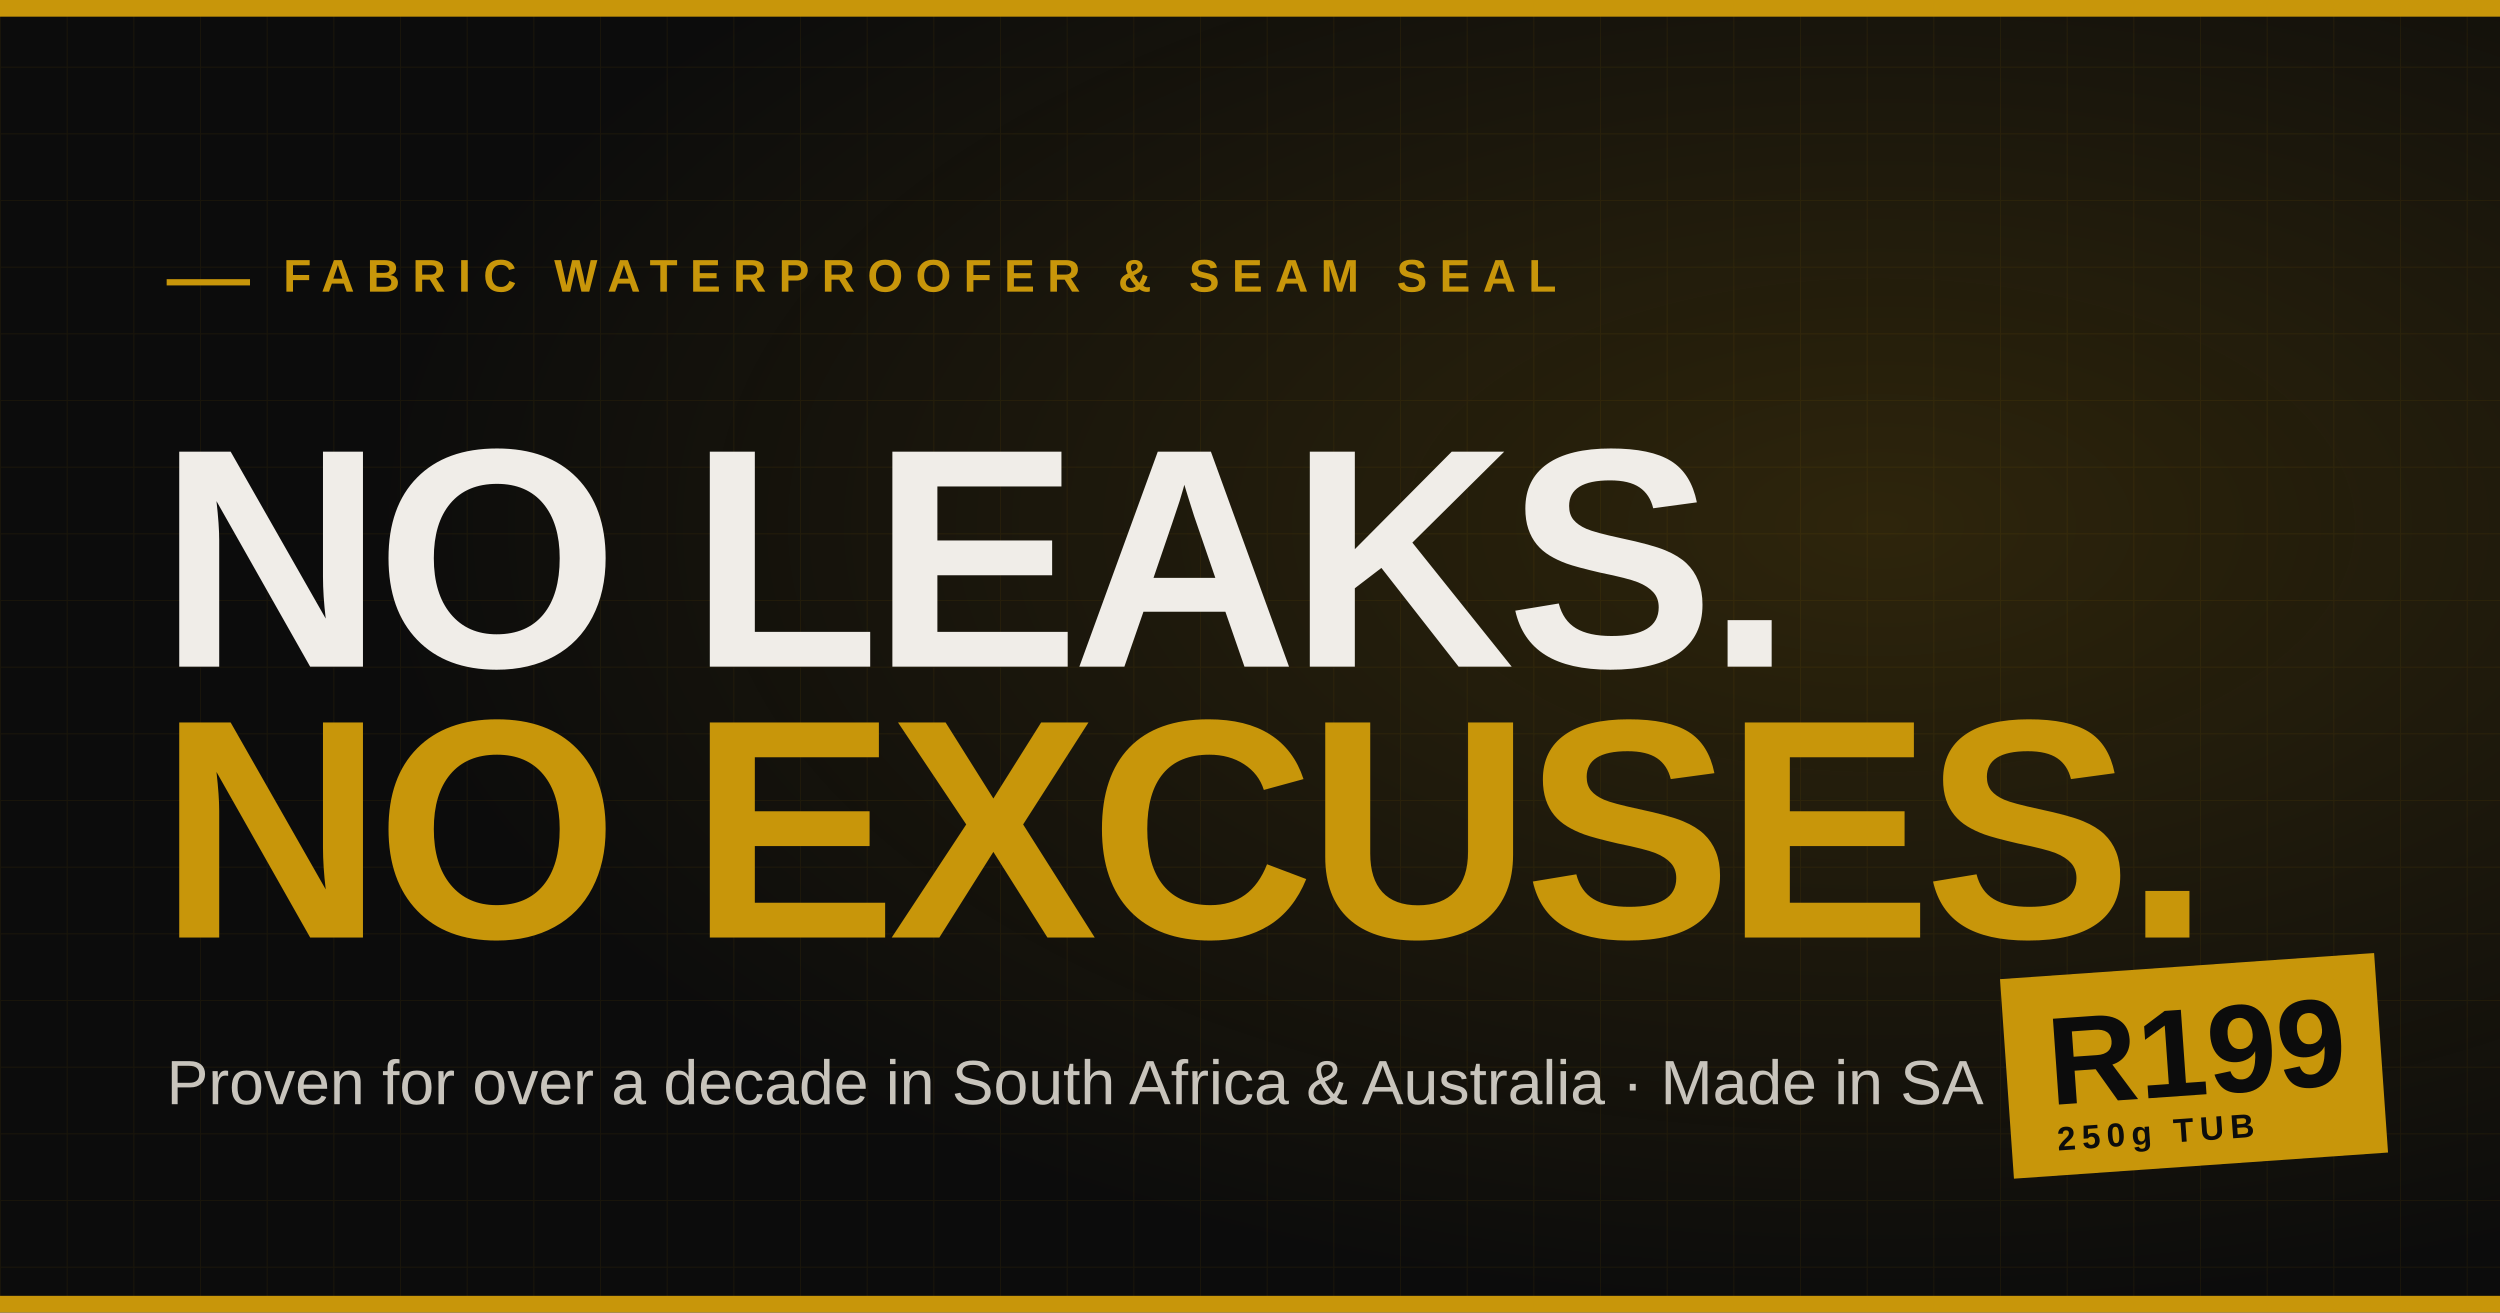
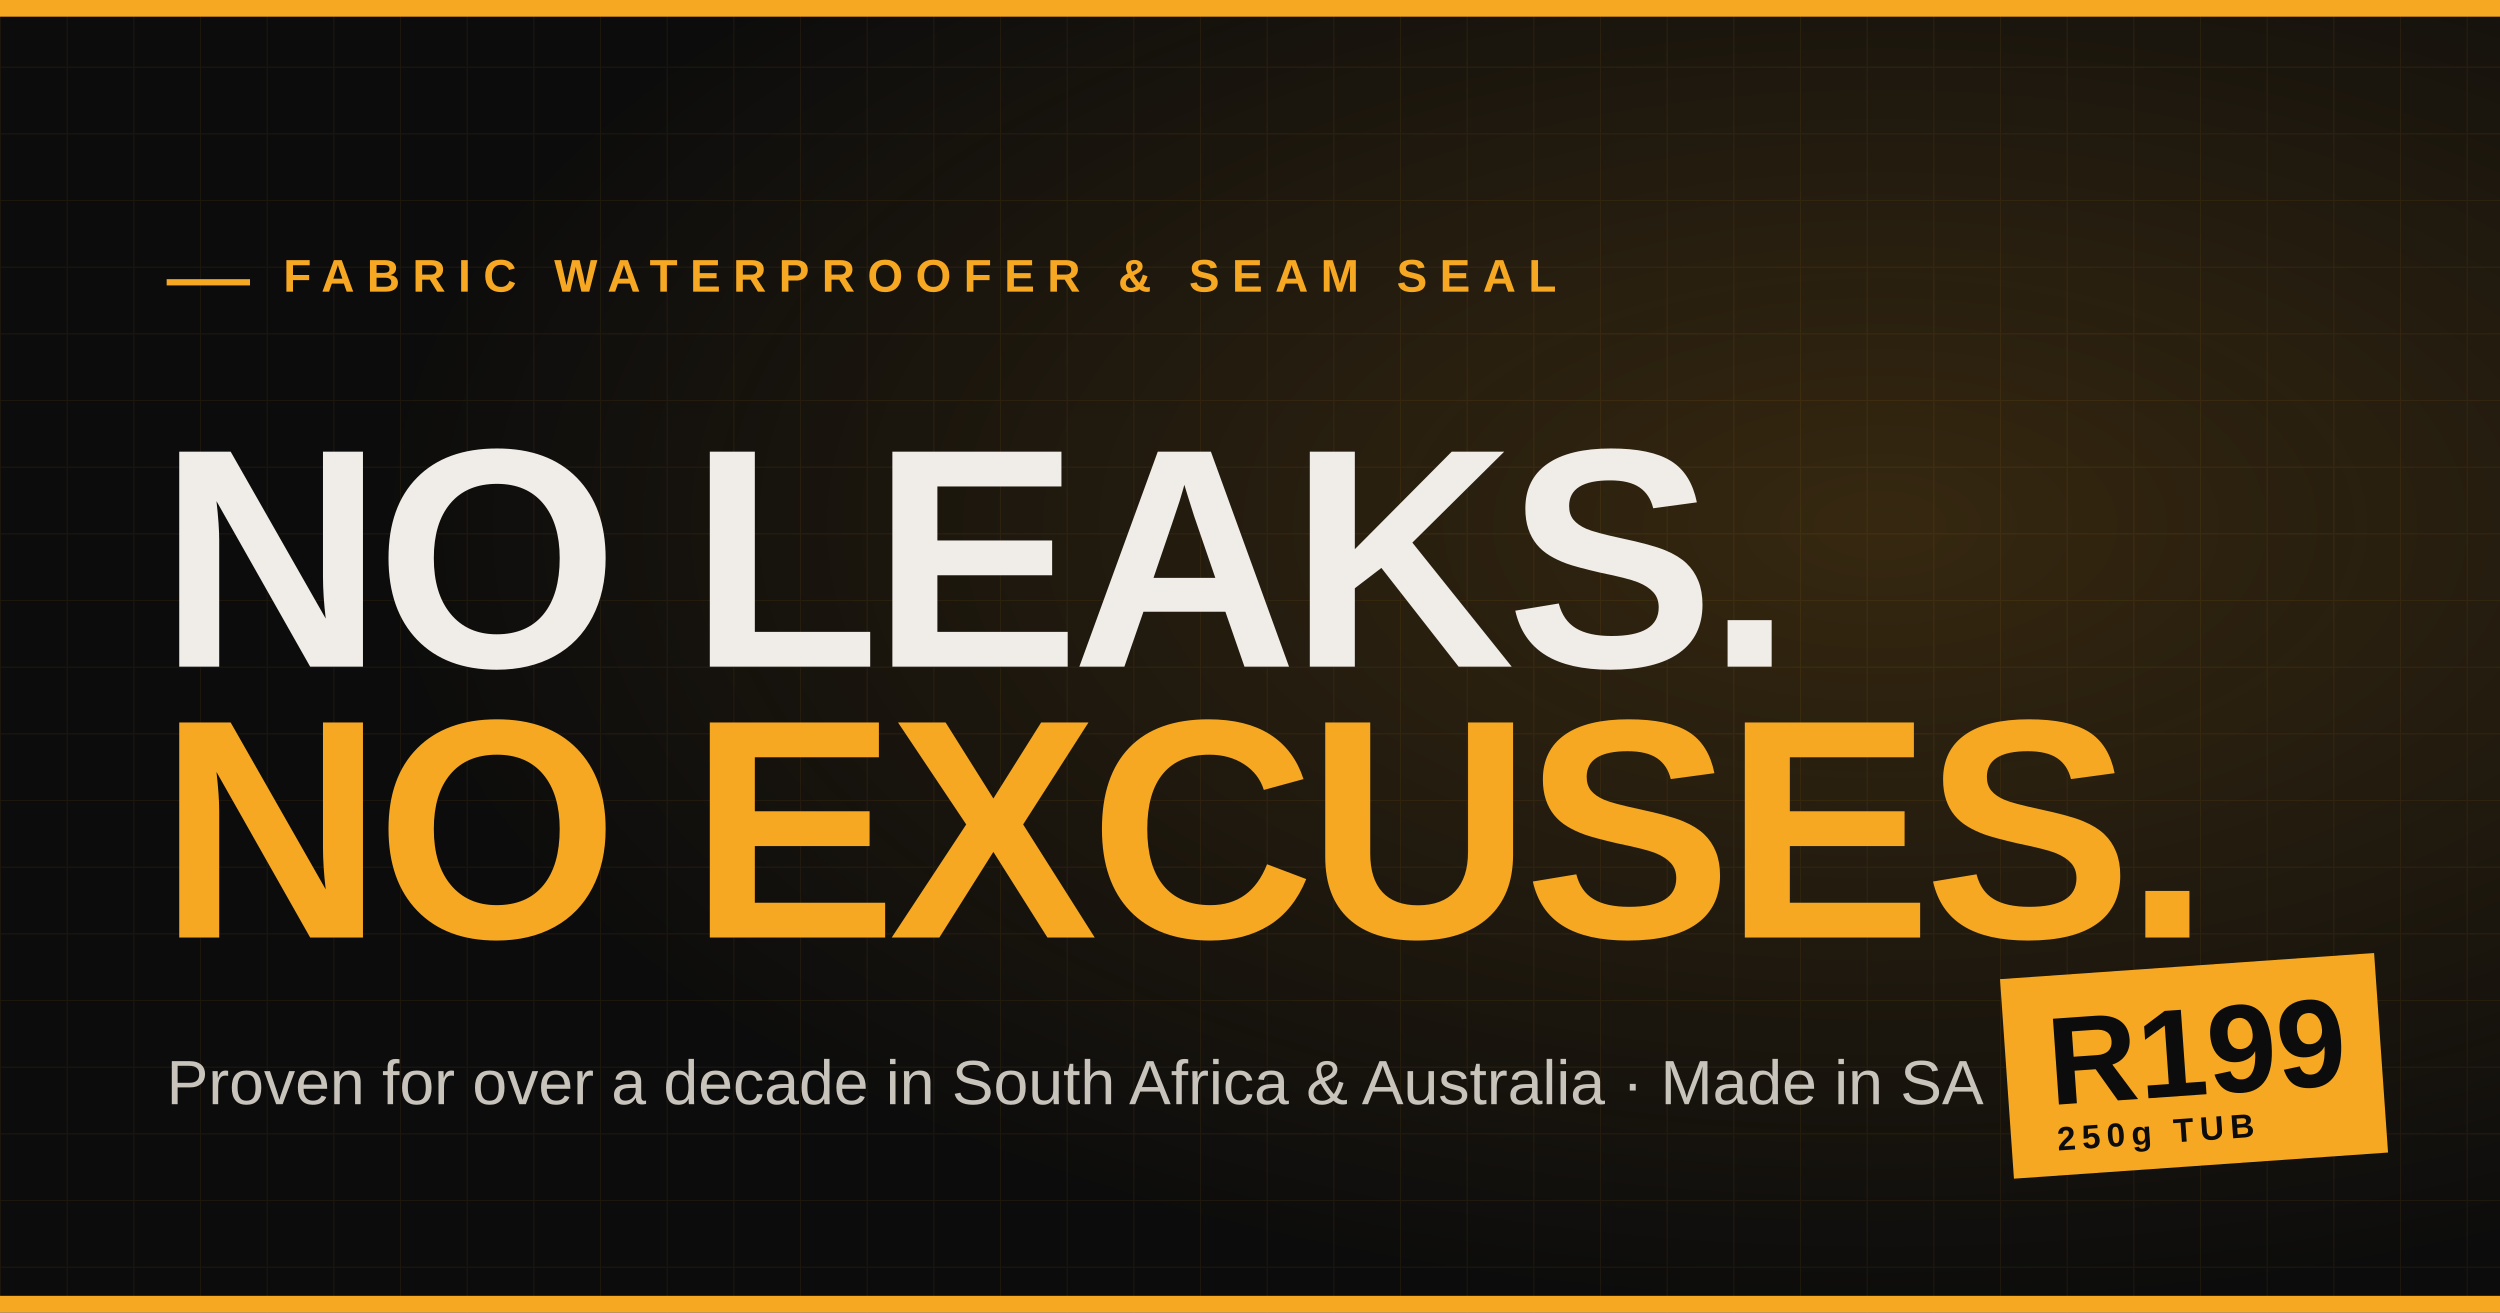
<svg xmlns="http://www.w3.org/2000/svg" viewBox="0 0 1200 630" width="1200" height="630" role="img" aria-label="SecureSeal — Fabric Waterproofer and Seam Seal. No Leaks. No Excuses.">
  <defs>
    <pattern id="grid" width="32" height="32" patternUnits="userSpaceOnUse">
-       <path d="M32 0H0V32" fill="none" stroke="#C8960A" stroke-opacity="0.07" stroke-width="1" />
+       <path d="M32 0H0V32" fill="none" stroke="#F7A823" stroke-opacity="0.07" stroke-width="1" />
    </pattern>
    <radialGradient id="glow" cx="75%" cy="40%" r="60%">
-       <stop offset="0%" stop-color="#C8960A" stop-opacity="0.18" />
-       <stop offset="100%" stop-color="#C8960A" stop-opacity="0" />
+       <stop offset="0%" stop-color="#F7A823" stop-opacity="0.18" />
+       <stop offset="100%" stop-color="#F7A823" stop-opacity="0" />
    </radialGradient>
  </defs>
  <rect width="1200" height="630" fill="#0c0c0c" />
  <rect width="1200" height="630" fill="url(#grid)" />
  <rect width="1200" height="630" fill="url(#glow)" />
-   <rect x="0" y="0" width="1200" height="8" fill="#C8960A" />
-   <rect x="0" y="622" width="1200" height="8" fill="#C8960A" />
+   <rect x="0" y="0" width="1200" height="8" fill="#F7A823" />
+   <rect x="0" y="622" width="1200" height="8" fill="#F7A823" />
  <g transform="translate(80,140)">
-     <rect x="0" y="-6" width="40" height="3" fill="#C8960A" />
-     <text x="56" y="0" font-family="Arial, sans-serif" font-weight="700" font-size="22" fill="#C8960A" letter-spacing="6">FABRIC WATERPROOFER &amp; SEAM SEAL</text>
+     <rect x="0" y="-6" width="40" height="3" fill="#F7A823" />
+     <text x="56" y="0" font-family="Arial, sans-serif" font-weight="700" font-size="22" fill="#F7A823" letter-spacing="6">FABRIC WATERPROOFER &amp; SEAM SEAL</text>
  </g>
  <text x="76" y="320" font-family="Arial Black, Arial, sans-serif" font-weight="900" font-size="150" fill="#f0ede8" letter-spacing="-4">NO LEAKS.</text>
-   <text x="76" y="450" font-family="Arial Black, Arial, sans-serif" font-weight="900" font-size="150" fill="#C8960A" letter-spacing="-4">NO EXCUSES.</text>
+   <text x="76" y="450" font-family="Arial Black, Arial, sans-serif" font-weight="900" font-size="150" fill="#F7A823" letter-spacing="-4">NO EXCUSES.</text>
  <text x="80" y="530" font-family="Arial, sans-serif" font-weight="500" font-size="30" fill="#c8c4bc">Proven for over a decade in South Africa &amp; Australia · Made in SA</text>
  <g transform="translate(960,470) rotate(-4)">
-     <rect x="0" y="0" width="180" height="96" fill="#C8960A" />
+     <rect x="0" y="0" width="180" height="96" fill="#F7A823" />
    <text x="20" y="62" font-family="Arial Black, Arial, sans-serif" font-weight="900" font-size="60" fill="#0c0c0c">R199</text>
    <text x="22" y="84" font-family="Arial, sans-serif" font-weight="700" font-size="16" fill="#0c0c0c" letter-spacing="3">250g TUB</text>
  </g>
</svg>
